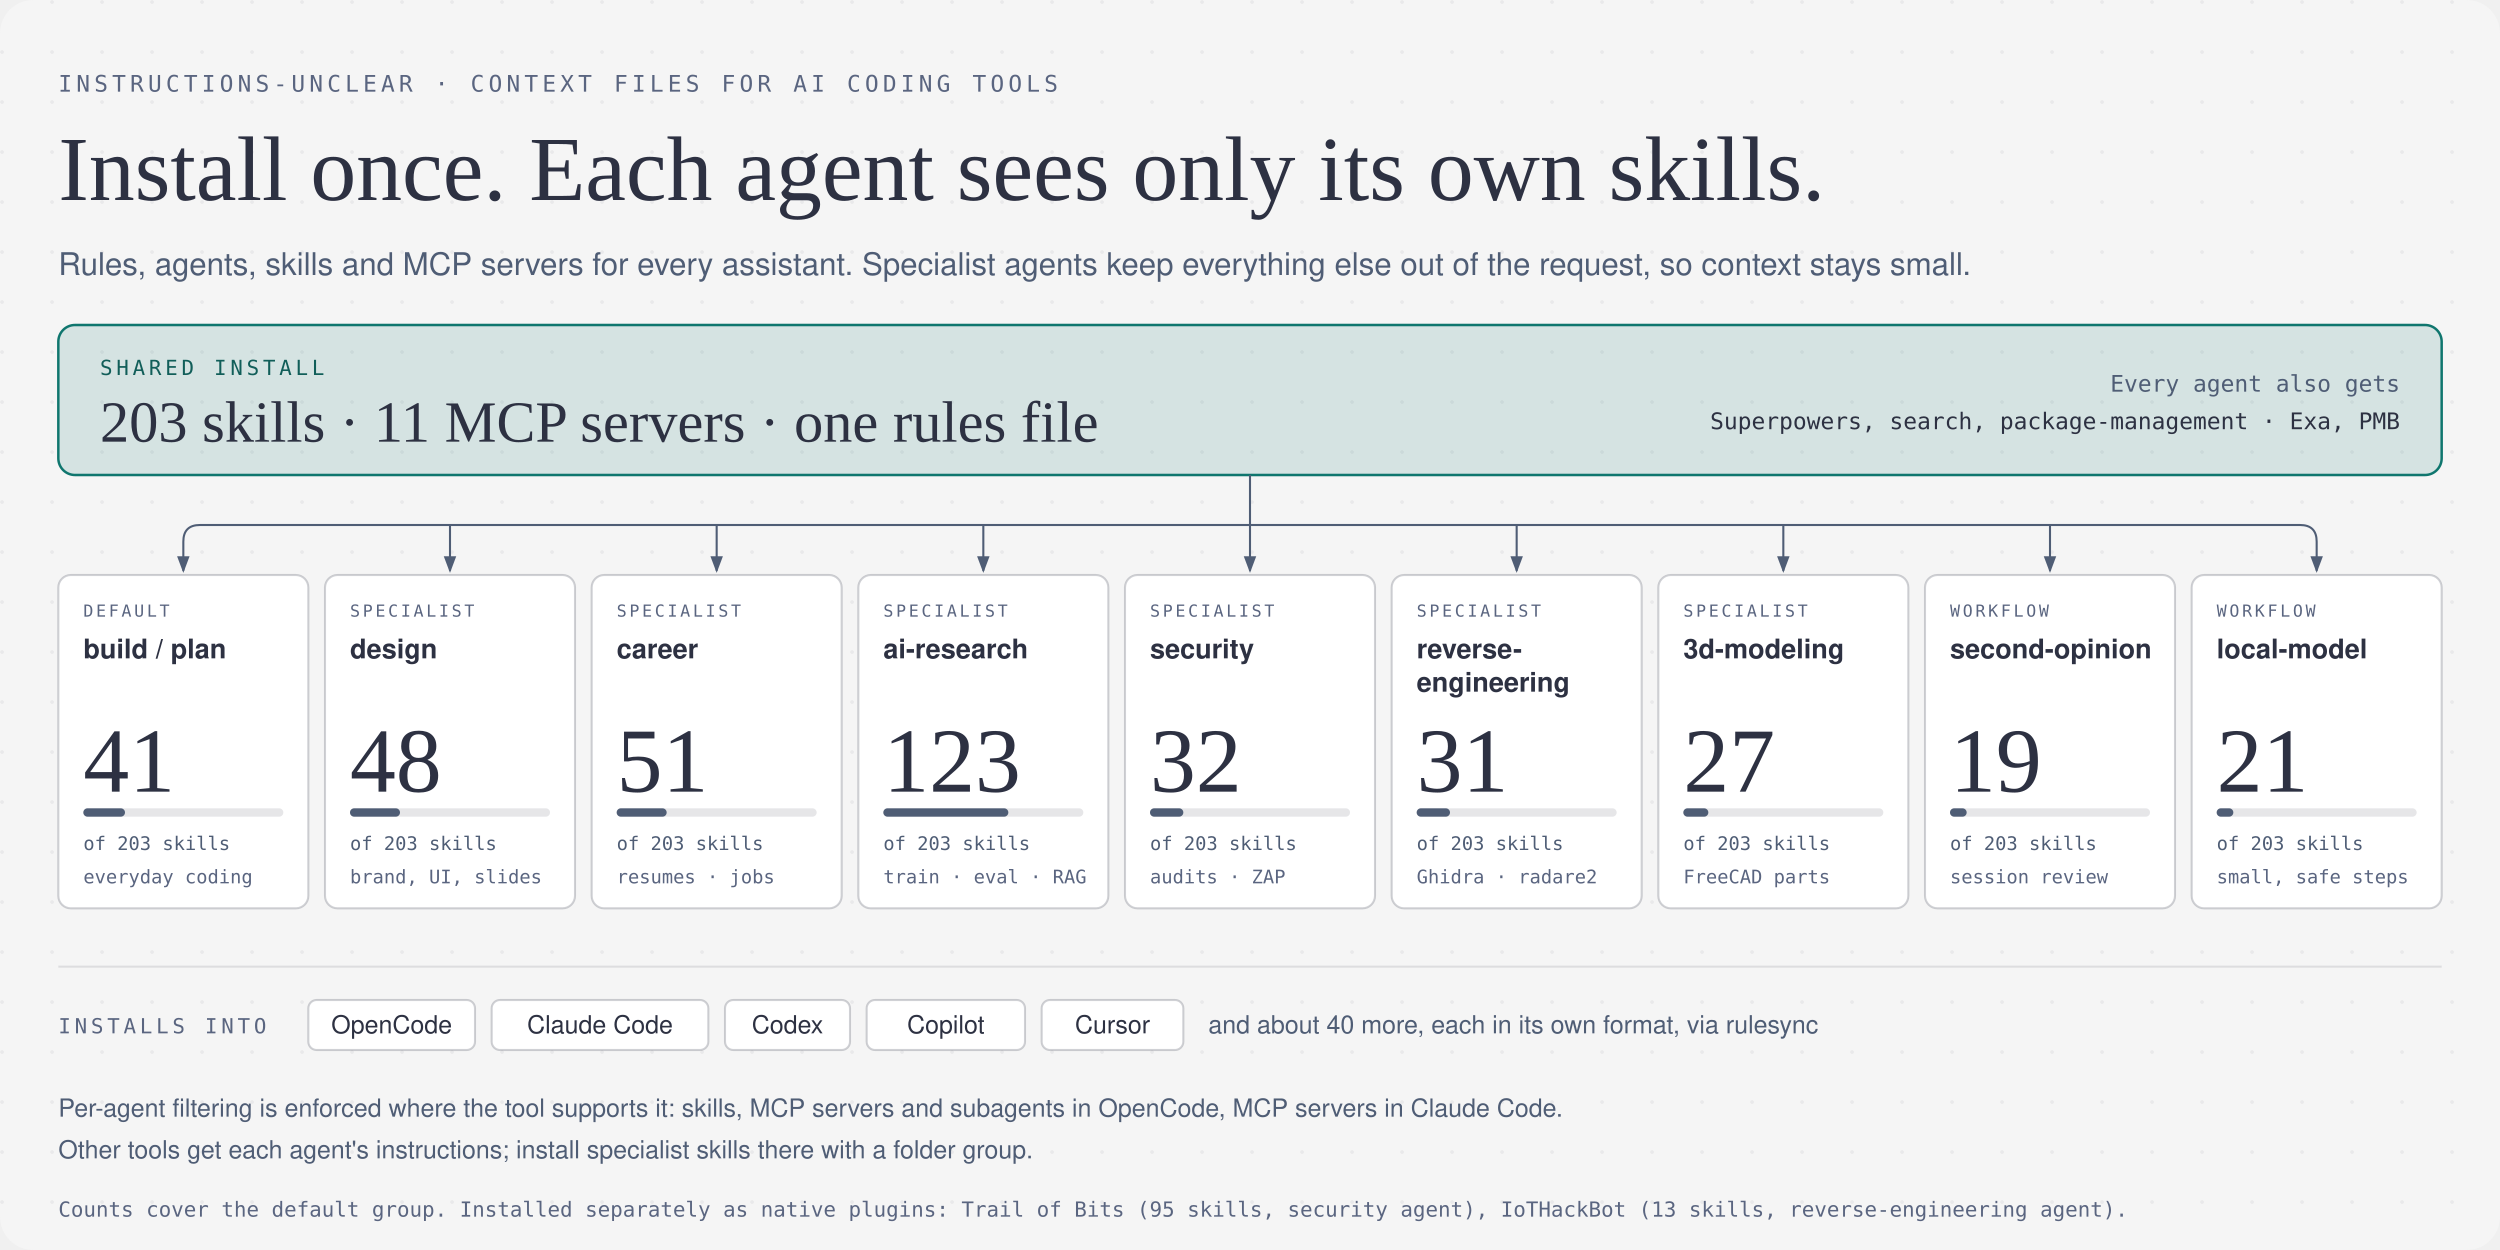
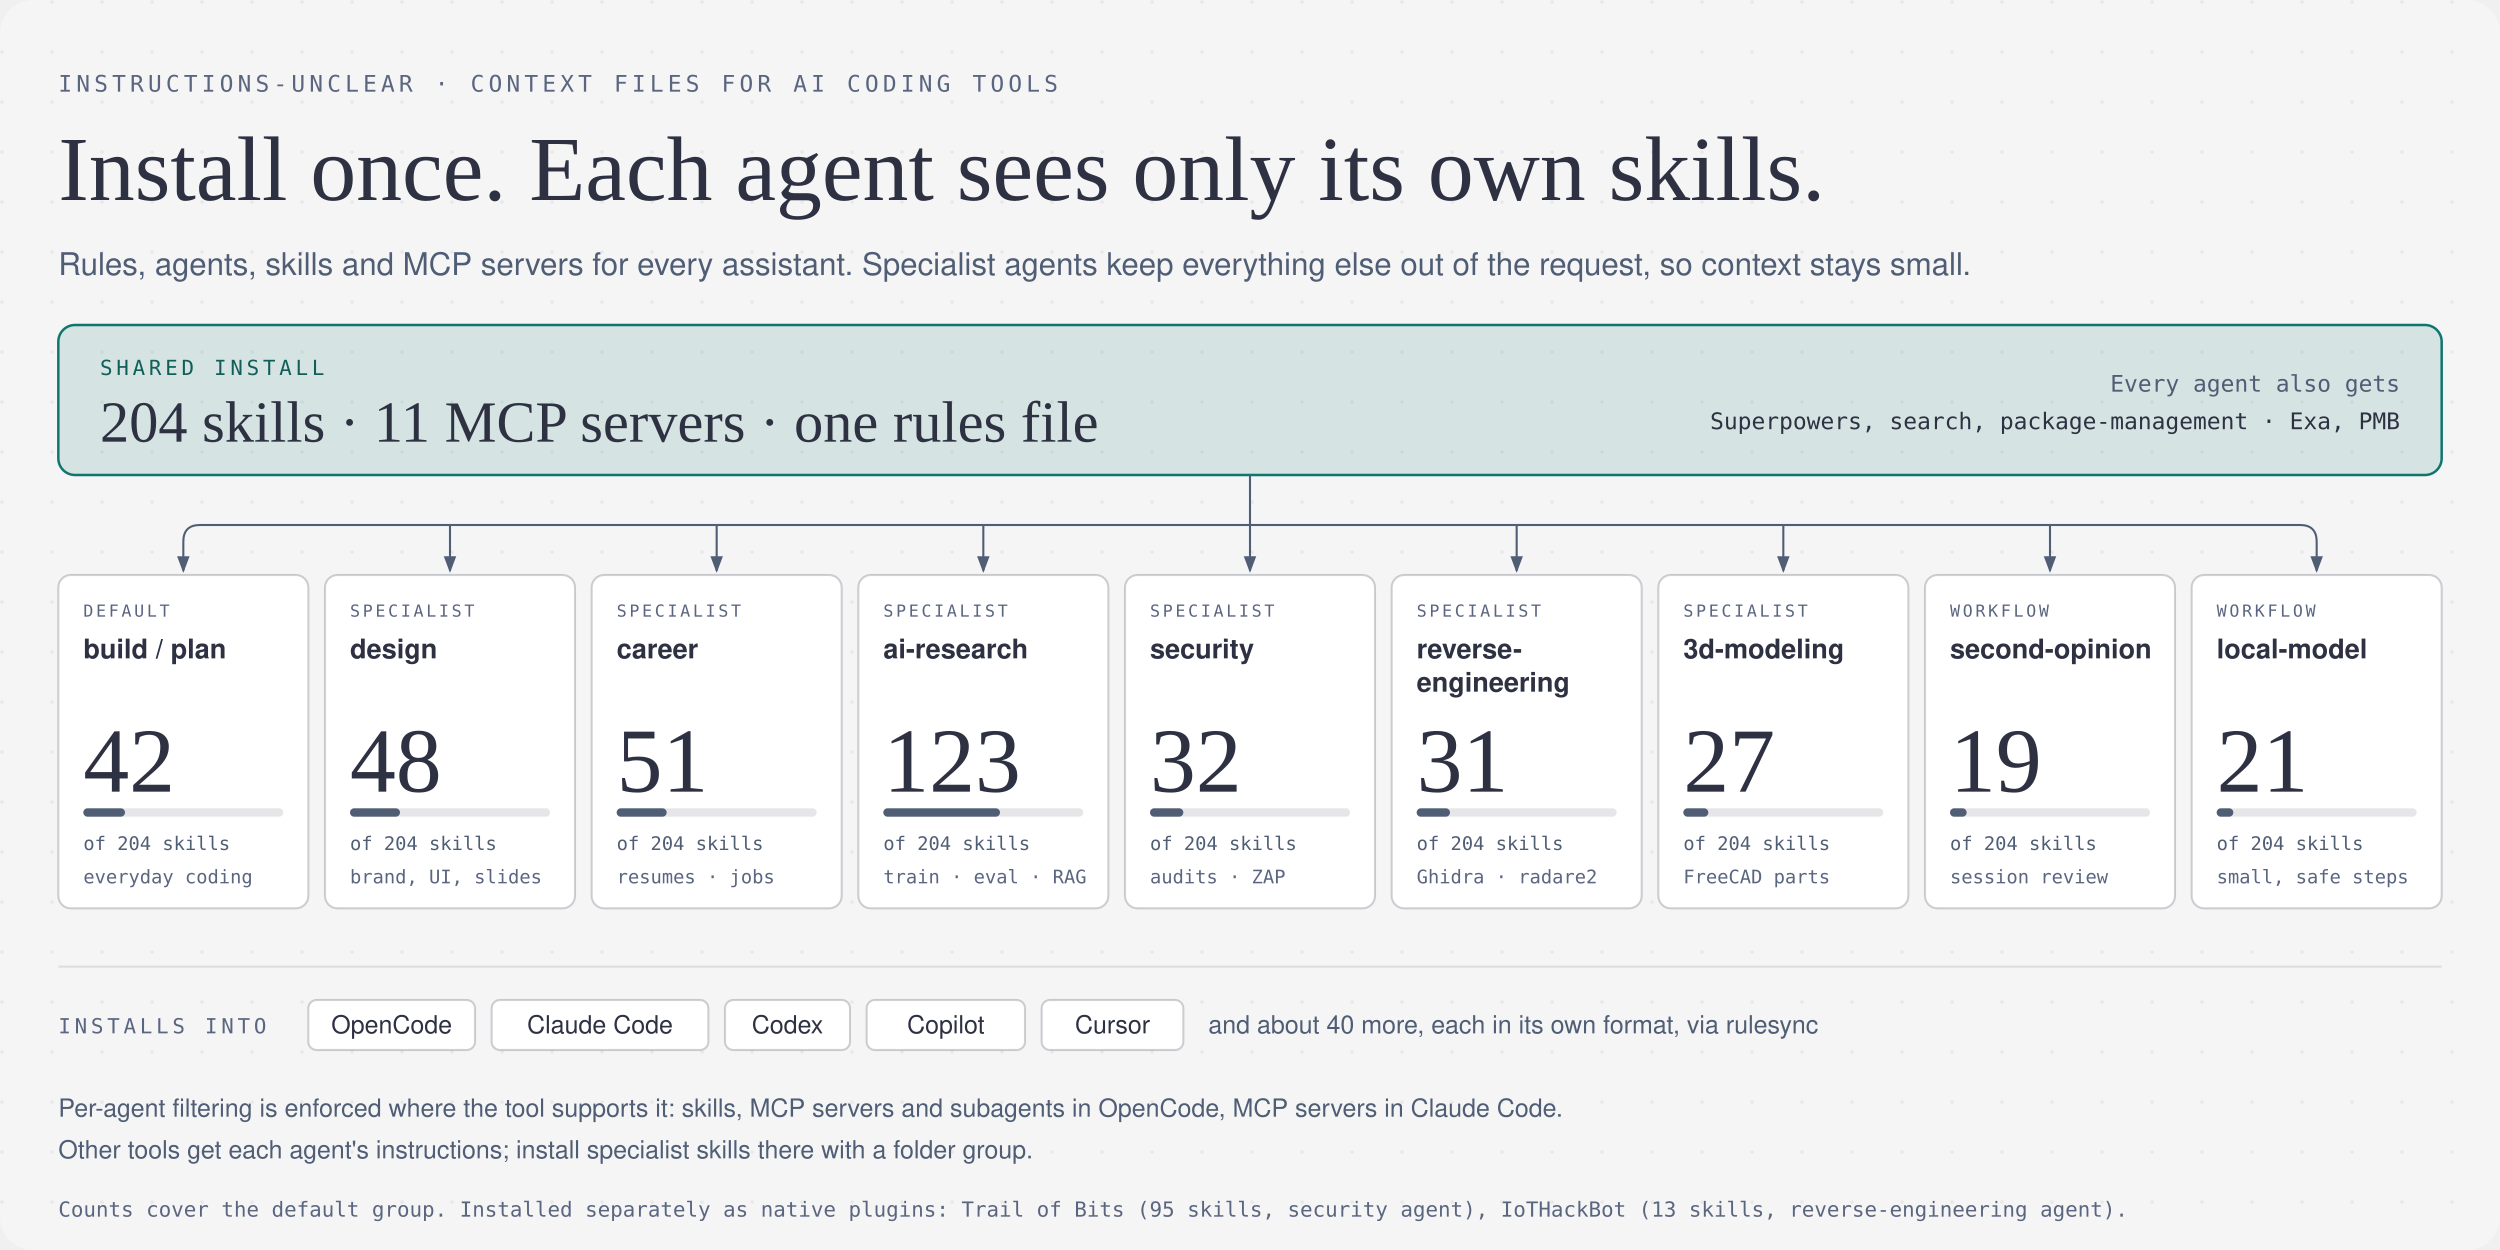
<svg xmlns="http://www.w3.org/2000/svg" viewBox="0 0 1200 600" width="1200" height="600" role="img" aria-labelledby="hero-title hero-desc">
  <defs>
    <pattern id="dots" width="24" height="24" patternUnits="userSpaceOnUse">
      <circle cx="1" cy="1" r="0.9" fill="rgba(45,49,66,0.10)" />
    </pattern>
    <marker id="arrow" markerWidth="8" markerHeight="6" refX="7" refY="3" orient="auto">
      <polygon points="0 0, 8 3, 0 6" fill="#4f5d75" />
    </marker>
  </defs>
  <rect width="1200" height="600" rx="16" fill="#f5f5f5" />
  <rect width="1200" height="600" rx="16" fill="url(#dots)" opacity="0.6" />
  <text x="28" y="44" fill="#5a6580" font-size="11" font-family="'Geist Mono', ui-monospace, SFMono-Regular, Menlo, Consolas, monospace" font-weight="500" letter-spacing="0.18em">INSTRUCTIONS-UNCLEAR · CONTEXT FILES FOR AI CODING TOOLS</text>
  <text x="28" y="96" fill="#2d3142" font-size="44" font-family="'Instrument Serif', Georgia, 'Times New Roman', serif">Install once. Each agent sees only its own skills.</text>
  <text x="28" y="132" fill="#4f5d75" font-size="15" font-family="'Geist', -apple-system, 'Segoe UI', Helvetica, Arial, sans-serif">Rules, agents, skills and MCP servers for every assistant. Specialist agents keep everything else out of the request, so context stays small.</text>
  <rect x="28" y="156" width="1144" height="72" rx="8" fill="rgba(15,118,110,0.14)" stroke="#0f766e" stroke-width="1.2" />
  <text x="48" y="180" fill="#115e59" font-size="10" font-family="'Geist Mono', ui-monospace, SFMono-Regular, Menlo, Consolas, monospace" font-weight="500" letter-spacing="0.18em">SHARED INSTALL</text>
-   <text x="48" y="212" fill="#2d3142" font-size="28" font-family="'Instrument Serif', Georgia, 'Times New Roman', serif">203 skills · 11 MCP servers · one rules file</text>
+   <text x="48" y="212" fill="#2d3142" font-size="28" font-family="'Instrument Serif', Georgia, 'Times New Roman', serif">204 skills · 11 MCP servers · one rules file</text>
  <text x="1152" y="188" fill="#4f5d75" font-size="11" font-family="'Geist Mono', ui-monospace, SFMono-Regular, Menlo, Consolas, monospace" text-anchor="end">Every agent also gets</text>
  <text x="1152" y="206" fill="#2d3142" font-size="11" font-family="'Geist Mono', ui-monospace, SFMono-Regular, Menlo, Consolas, monospace" text-anchor="end">Superpowers, search, package-management · Exa, PMB</text>
  <path d="M 600,228 V 252" fill="none" stroke="#4f5d75" stroke-width="1" />
  <path d="M 96,252 H 1104" fill="none" stroke="#4f5d75" stroke-width="1" />
  <path d="M 96,252 Q 88,252 88,260 V 274" fill="none" stroke="#4f5d75" stroke-width="1" marker-end="url(#arrow)" />
  <path d="M 216,252 V 274" fill="none" stroke="#4f5d75" stroke-width="1" marker-end="url(#arrow)" />
  <path d="M 344,252 V 274" fill="none" stroke="#4f5d75" stroke-width="1" marker-end="url(#arrow)" />
  <path d="M 472,252 V 274" fill="none" stroke="#4f5d75" stroke-width="1" marker-end="url(#arrow)" />
  <path d="M 600,252 V 274" fill="none" stroke="#4f5d75" stroke-width="1" marker-end="url(#arrow)" />
  <path d="M 728,252 V 274" fill="none" stroke="#4f5d75" stroke-width="1" marker-end="url(#arrow)" />
  <path d="M 856,252 V 274" fill="none" stroke="#4f5d75" stroke-width="1" marker-end="url(#arrow)" />
  <path d="M 984,252 V 274" fill="none" stroke="#4f5d75" stroke-width="1" marker-end="url(#arrow)" />
  <path d="M 1104,252 Q 1112,252 1112,260 V 274" fill="none" stroke="#4f5d75" stroke-width="1" marker-end="url(#arrow)" />
  <rect x="28" y="276" width="120" height="160" rx="6" fill="#ffffff" stroke="rgba(45,49,66,0.22)" stroke-width="1" />
  <text x="40" y="296" fill="#5a6580" font-size="8" font-family="'Geist Mono', ui-monospace, SFMono-Regular, Menlo, Consolas, monospace" font-weight="500" letter-spacing="0.16em">DEFAULT</text>
  <text x="40" y="316" fill="#2d3142" font-size="13" font-family="'Geist', -apple-system, 'Segoe UI', Helvetica, Arial, sans-serif" font-weight="600">build / plan</text>
-   <text x="40" y="380" fill="#2d3142" font-size="44" font-family="'Instrument Serif', Georgia, 'Times New Roman', serif">41</text>
+   <text x="40" y="380" fill="#2d3142" font-size="44" font-family="'Instrument Serif', Georgia, 'Times New Roman', serif">42</text>
  <rect x="40" y="388" width="96" height="4" rx="2" fill="rgba(45,49,66,0.12)" />
  <rect x="40" y="388" width="20" height="4" rx="2" fill="#4f5d75" />
-   <text x="40" y="408" fill="#4f5d75" font-size="9" font-family="'Geist Mono', ui-monospace, SFMono-Regular, Menlo, Consolas, monospace">of 203 skills</text>
+   <text x="40" y="408" fill="#4f5d75" font-size="9" font-family="'Geist Mono', ui-monospace, SFMono-Regular, Menlo, Consolas, monospace">of 204 skills</text>
  <text x="40" y="424" fill="#5a6580" font-size="9" font-family="'Geist Mono', ui-monospace, SFMono-Regular, Menlo, Consolas, monospace">everyday coding</text>
  <rect x="156" y="276" width="120" height="160" rx="6" fill="#ffffff" stroke="rgba(45,49,66,0.22)" stroke-width="1" />
  <text x="168" y="296" fill="#5a6580" font-size="8" font-family="'Geist Mono', ui-monospace, SFMono-Regular, Menlo, Consolas, monospace" font-weight="500" letter-spacing="0.16em">SPECIALIST</text>
  <text x="168" y="316" fill="#2d3142" font-size="13" font-family="'Geist', -apple-system, 'Segoe UI', Helvetica, Arial, sans-serif" font-weight="600">design</text>
  <text x="168" y="380" fill="#2d3142" font-size="44" font-family="'Instrument Serif', Georgia, 'Times New Roman', serif">48</text>
  <rect x="168" y="388" width="96" height="4" rx="2" fill="rgba(45,49,66,0.12)" />
  <rect x="168" y="388" width="24" height="4" rx="2" fill="#4f5d75" />
-   <text x="168" y="408" fill="#4f5d75" font-size="9" font-family="'Geist Mono', ui-monospace, SFMono-Regular, Menlo, Consolas, monospace">of 203 skills</text>
+   <text x="168" y="408" fill="#4f5d75" font-size="9" font-family="'Geist Mono', ui-monospace, SFMono-Regular, Menlo, Consolas, monospace">of 204 skills</text>
  <text x="168" y="424" fill="#5a6580" font-size="9" font-family="'Geist Mono', ui-monospace, SFMono-Regular, Menlo, Consolas, monospace">brand, UI, slides</text>
  <rect x="284" y="276" width="120" height="160" rx="6" fill="#ffffff" stroke="rgba(45,49,66,0.22)" stroke-width="1" />
  <text x="296" y="296" fill="#5a6580" font-size="8" font-family="'Geist Mono', ui-monospace, SFMono-Regular, Menlo, Consolas, monospace" font-weight="500" letter-spacing="0.16em">SPECIALIST</text>
  <text x="296" y="316" fill="#2d3142" font-size="13" font-family="'Geist', -apple-system, 'Segoe UI', Helvetica, Arial, sans-serif" font-weight="600">career</text>
  <text x="296" y="380" fill="#2d3142" font-size="44" font-family="'Instrument Serif', Georgia, 'Times New Roman', serif">51</text>
  <rect x="296" y="388" width="96" height="4" rx="2" fill="rgba(45,49,66,0.12)" />
  <rect x="296" y="388" width="24" height="4" rx="2" fill="#4f5d75" />
-   <text x="296" y="408" fill="#4f5d75" font-size="9" font-family="'Geist Mono', ui-monospace, SFMono-Regular, Menlo, Consolas, monospace">of 203 skills</text>
+   <text x="296" y="408" fill="#4f5d75" font-size="9" font-family="'Geist Mono', ui-monospace, SFMono-Regular, Menlo, Consolas, monospace">of 204 skills</text>
  <text x="296" y="424" fill="#5a6580" font-size="9" font-family="'Geist Mono', ui-monospace, SFMono-Regular, Menlo, Consolas, monospace">resumes · jobs</text>
  <rect x="412" y="276" width="120" height="160" rx="6" fill="#ffffff" stroke="rgba(45,49,66,0.22)" stroke-width="1" />
  <text x="424" y="296" fill="#5a6580" font-size="8" font-family="'Geist Mono', ui-monospace, SFMono-Regular, Menlo, Consolas, monospace" font-weight="500" letter-spacing="0.16em">SPECIALIST</text>
  <text x="424" y="316" fill="#2d3142" font-size="13" font-family="'Geist', -apple-system, 'Segoe UI', Helvetica, Arial, sans-serif" font-weight="600">ai-research</text>
  <text x="424" y="380" fill="#2d3142" font-size="44" font-family="'Instrument Serif', Georgia, 'Times New Roman', serif">123</text>
  <rect x="424" y="388" width="96" height="4" rx="2" fill="rgba(45,49,66,0.12)" />
-   <rect x="424" y="388" width="60" height="4" rx="2" fill="#4f5d75" />
-   <text x="424" y="408" fill="#4f5d75" font-size="9" font-family="'Geist Mono', ui-monospace, SFMono-Regular, Menlo, Consolas, monospace">of 203 skills</text>
+   <rect x="424" y="388" width="56" height="4" rx="2" fill="#4f5d75" />
+   <text x="424" y="408" fill="#4f5d75" font-size="9" font-family="'Geist Mono', ui-monospace, SFMono-Regular, Menlo, Consolas, monospace">of 204 skills</text>
  <text x="424" y="424" fill="#5a6580" font-size="9" font-family="'Geist Mono', ui-monospace, SFMono-Regular, Menlo, Consolas, monospace">train · eval · RAG</text>
  <rect x="540" y="276" width="120" height="160" rx="6" fill="#ffffff" stroke="rgba(45,49,66,0.22)" stroke-width="1" />
  <text x="552" y="296" fill="#5a6580" font-size="8" font-family="'Geist Mono', ui-monospace, SFMono-Regular, Menlo, Consolas, monospace" font-weight="500" letter-spacing="0.16em">SPECIALIST</text>
  <text x="552" y="316" fill="#2d3142" font-size="13" font-family="'Geist', -apple-system, 'Segoe UI', Helvetica, Arial, sans-serif" font-weight="600">security</text>
  <text x="552" y="380" fill="#2d3142" font-size="44" font-family="'Instrument Serif', Georgia, 'Times New Roman', serif">32</text>
  <rect x="552" y="388" width="96" height="4" rx="2" fill="rgba(45,49,66,0.12)" />
  <rect x="552" y="388" width="16" height="4" rx="2" fill="#4f5d75" />
-   <text x="552" y="408" fill="#4f5d75" font-size="9" font-family="'Geist Mono', ui-monospace, SFMono-Regular, Menlo, Consolas, monospace">of 203 skills</text>
+   <text x="552" y="408" fill="#4f5d75" font-size="9" font-family="'Geist Mono', ui-monospace, SFMono-Regular, Menlo, Consolas, monospace">of 204 skills</text>
  <text x="552" y="424" fill="#5a6580" font-size="9" font-family="'Geist Mono', ui-monospace, SFMono-Regular, Menlo, Consolas, monospace">audits · ZAP</text>
  <rect x="668" y="276" width="120" height="160" rx="6" fill="#ffffff" stroke="rgba(45,49,66,0.22)" stroke-width="1" />
  <text x="680" y="296" fill="#5a6580" font-size="8" font-family="'Geist Mono', ui-monospace, SFMono-Regular, Menlo, Consolas, monospace" font-weight="500" letter-spacing="0.16em">SPECIALIST</text>
  <text x="680" y="316" fill="#2d3142" font-size="13" font-family="'Geist', -apple-system, 'Segoe UI', Helvetica, Arial, sans-serif" font-weight="600">reverse-</text>
  <text x="680" y="332" fill="#2d3142" font-size="13" font-family="'Geist', -apple-system, 'Segoe UI', Helvetica, Arial, sans-serif" font-weight="600">engineering</text>
  <text x="680" y="380" fill="#2d3142" font-size="44" font-family="'Instrument Serif', Georgia, 'Times New Roman', serif">31</text>
  <rect x="680" y="388" width="96" height="4" rx="2" fill="rgba(45,49,66,0.12)" />
  <rect x="680" y="388" width="16" height="4" rx="2" fill="#4f5d75" />
-   <text x="680" y="408" fill="#4f5d75" font-size="9" font-family="'Geist Mono', ui-monospace, SFMono-Regular, Menlo, Consolas, monospace">of 203 skills</text>
+   <text x="680" y="408" fill="#4f5d75" font-size="9" font-family="'Geist Mono', ui-monospace, SFMono-Regular, Menlo, Consolas, monospace">of 204 skills</text>
  <text x="680" y="424" fill="#5a6580" font-size="9" font-family="'Geist Mono', ui-monospace, SFMono-Regular, Menlo, Consolas, monospace">Ghidra · radare2</text>
  <rect x="796" y="276" width="120" height="160" rx="6" fill="#ffffff" stroke="rgba(45,49,66,0.22)" stroke-width="1" />
  <text x="808" y="296" fill="#5a6580" font-size="8" font-family="'Geist Mono', ui-monospace, SFMono-Regular, Menlo, Consolas, monospace" font-weight="500" letter-spacing="0.16em">SPECIALIST</text>
  <text x="808" y="316" fill="#2d3142" font-size="13" font-family="'Geist', -apple-system, 'Segoe UI', Helvetica, Arial, sans-serif" font-weight="600">3d-modeling</text>
  <text x="808" y="380" fill="#2d3142" font-size="44" font-family="'Instrument Serif', Georgia, 'Times New Roman', serif">27</text>
  <rect x="808" y="388" width="96" height="4" rx="2" fill="rgba(45,49,66,0.12)" />
  <rect x="808" y="388" width="12" height="4" rx="2" fill="#4f5d75" />
-   <text x="808" y="408" fill="#4f5d75" font-size="9" font-family="'Geist Mono', ui-monospace, SFMono-Regular, Menlo, Consolas, monospace">of 203 skills</text>
+   <text x="808" y="408" fill="#4f5d75" font-size="9" font-family="'Geist Mono', ui-monospace, SFMono-Regular, Menlo, Consolas, monospace">of 204 skills</text>
  <text x="808" y="424" fill="#5a6580" font-size="9" font-family="'Geist Mono', ui-monospace, SFMono-Regular, Menlo, Consolas, monospace">FreeCAD parts</text>
  <rect x="924" y="276" width="120" height="160" rx="6" fill="#ffffff" stroke="rgba(45,49,66,0.22)" stroke-width="1" />
  <text x="936" y="296" fill="#5a6580" font-size="8" font-family="'Geist Mono', ui-monospace, SFMono-Regular, Menlo, Consolas, monospace" font-weight="500" letter-spacing="0.16em">WORKFLOW</text>
  <text x="936" y="316" fill="#2d3142" font-size="13" font-family="'Geist', -apple-system, 'Segoe UI', Helvetica, Arial, sans-serif" font-weight="600">second-opinion</text>
  <text x="936" y="380" fill="#2d3142" font-size="44" font-family="'Instrument Serif', Georgia, 'Times New Roman', serif">19</text>
  <rect x="936" y="388" width="96" height="4" rx="2" fill="rgba(45,49,66,0.12)" />
  <rect x="936" y="388" width="8" height="4" rx="2" fill="#4f5d75" />
-   <text x="936" y="408" fill="#4f5d75" font-size="9" font-family="'Geist Mono', ui-monospace, SFMono-Regular, Menlo, Consolas, monospace">of 203 skills</text>
+   <text x="936" y="408" fill="#4f5d75" font-size="9" font-family="'Geist Mono', ui-monospace, SFMono-Regular, Menlo, Consolas, monospace">of 204 skills</text>
  <text x="936" y="424" fill="#5a6580" font-size="9" font-family="'Geist Mono', ui-monospace, SFMono-Regular, Menlo, Consolas, monospace">session review</text>
  <rect x="1052" y="276" width="120" height="160" rx="6" fill="#ffffff" stroke="rgba(45,49,66,0.22)" stroke-width="1" />
  <text x="1064" y="296" fill="#5a6580" font-size="8" font-family="'Geist Mono', ui-monospace, SFMono-Regular, Menlo, Consolas, monospace" font-weight="500" letter-spacing="0.16em">WORKFLOW</text>
  <text x="1064" y="316" fill="#2d3142" font-size="13" font-family="'Geist', -apple-system, 'Segoe UI', Helvetica, Arial, sans-serif" font-weight="600">local-model</text>
  <text x="1064" y="380" fill="#2d3142" font-size="44" font-family="'Instrument Serif', Georgia, 'Times New Roman', serif">21</text>
  <rect x="1064" y="388" width="96" height="4" rx="2" fill="rgba(45,49,66,0.12)" />
  <rect x="1064" y="388" width="8" height="4" rx="2" fill="#4f5d75" />
-   <text x="1064" y="408" fill="#4f5d75" font-size="9" font-family="'Geist Mono', ui-monospace, SFMono-Regular, Menlo, Consolas, monospace">of 203 skills</text>
+   <text x="1064" y="408" fill="#4f5d75" font-size="9" font-family="'Geist Mono', ui-monospace, SFMono-Regular, Menlo, Consolas, monospace">of 204 skills</text>
  <text x="1064" y="424" fill="#5a6580" font-size="9" font-family="'Geist Mono', ui-monospace, SFMono-Regular, Menlo, Consolas, monospace">small, safe steps</text>
  <line x1="28" y1="464" x2="1172" y2="464" stroke="rgba(45,49,66,0.12)" stroke-width="1" />
  <text x="28" y="496" fill="#5a6580" font-size="10" font-family="'Geist Mono', ui-monospace, SFMono-Regular, Menlo, Consolas, monospace" font-weight="500" letter-spacing="0.18em">INSTALLS INTO</text>
  <rect x="148" y="480" width="80" height="24" rx="4" fill="#ffffff" stroke="rgba(45,49,66,0.22)" stroke-width="1" />
  <text x="188" y="496" fill="#2d3142" font-size="12" font-family="'Geist', -apple-system, 'Segoe UI', Helvetica, Arial, sans-serif" font-weight="500" text-anchor="middle">OpenCode</text>
  <rect x="236" y="480" width="104" height="24" rx="4" fill="#ffffff" stroke="rgba(45,49,66,0.22)" stroke-width="1" />
  <text x="288" y="496" fill="#2d3142" font-size="12" font-family="'Geist', -apple-system, 'Segoe UI', Helvetica, Arial, sans-serif" font-weight="500" text-anchor="middle">Claude Code</text>
  <rect x="348" y="480" width="60" height="24" rx="4" fill="#ffffff" stroke="rgba(45,49,66,0.22)" stroke-width="1" />
  <text x="378" y="496" fill="#2d3142" font-size="12" font-family="'Geist', -apple-system, 'Segoe UI', Helvetica, Arial, sans-serif" font-weight="500" text-anchor="middle">Codex</text>
  <rect x="416" y="480" width="76" height="24" rx="4" fill="#ffffff" stroke="rgba(45,49,66,0.22)" stroke-width="1" />
  <text x="454" y="496" fill="#2d3142" font-size="12" font-family="'Geist', -apple-system, 'Segoe UI', Helvetica, Arial, sans-serif" font-weight="500" text-anchor="middle">Copilot</text>
  <rect x="500" y="480" width="68" height="24" rx="4" fill="#ffffff" stroke="rgba(45,49,66,0.22)" stroke-width="1" />
  <text x="534" y="496" fill="#2d3142" font-size="12" font-family="'Geist', -apple-system, 'Segoe UI', Helvetica, Arial, sans-serif" font-weight="500" text-anchor="middle">Cursor</text>
  <text x="580" y="496" fill="#4f5d75" font-size="12" font-family="'Geist', -apple-system, 'Segoe UI', Helvetica, Arial, sans-serif">and about 40 more, each in its own format, via rulesync</text>
  <text x="28" y="536" fill="#4f5d75" font-size="12" font-family="'Geist', -apple-system, 'Segoe UI', Helvetica, Arial, sans-serif">Per-agent filtering is enforced where the tool supports it: skills, MCP servers and subagents in OpenCode, MCP servers in Claude Code.</text>
  <text x="28" y="556" fill="#4f5d75" font-size="12" font-family="'Geist', -apple-system, 'Segoe UI', Helvetica, Arial, sans-serif">Other tools get each agent's instructions; install specialist skills there with a folder group.</text>
  <text x="28" y="584" fill="#5a6580" font-size="10" font-family="'Geist Mono', ui-monospace, SFMono-Regular, Menlo, Consolas, monospace">Counts cover the default group. Installed separately as native plugins: Trail of Bits (95 skills, security agent), IoTHackBot (13 skills, reverse-engineering agent).</text>
</svg>
